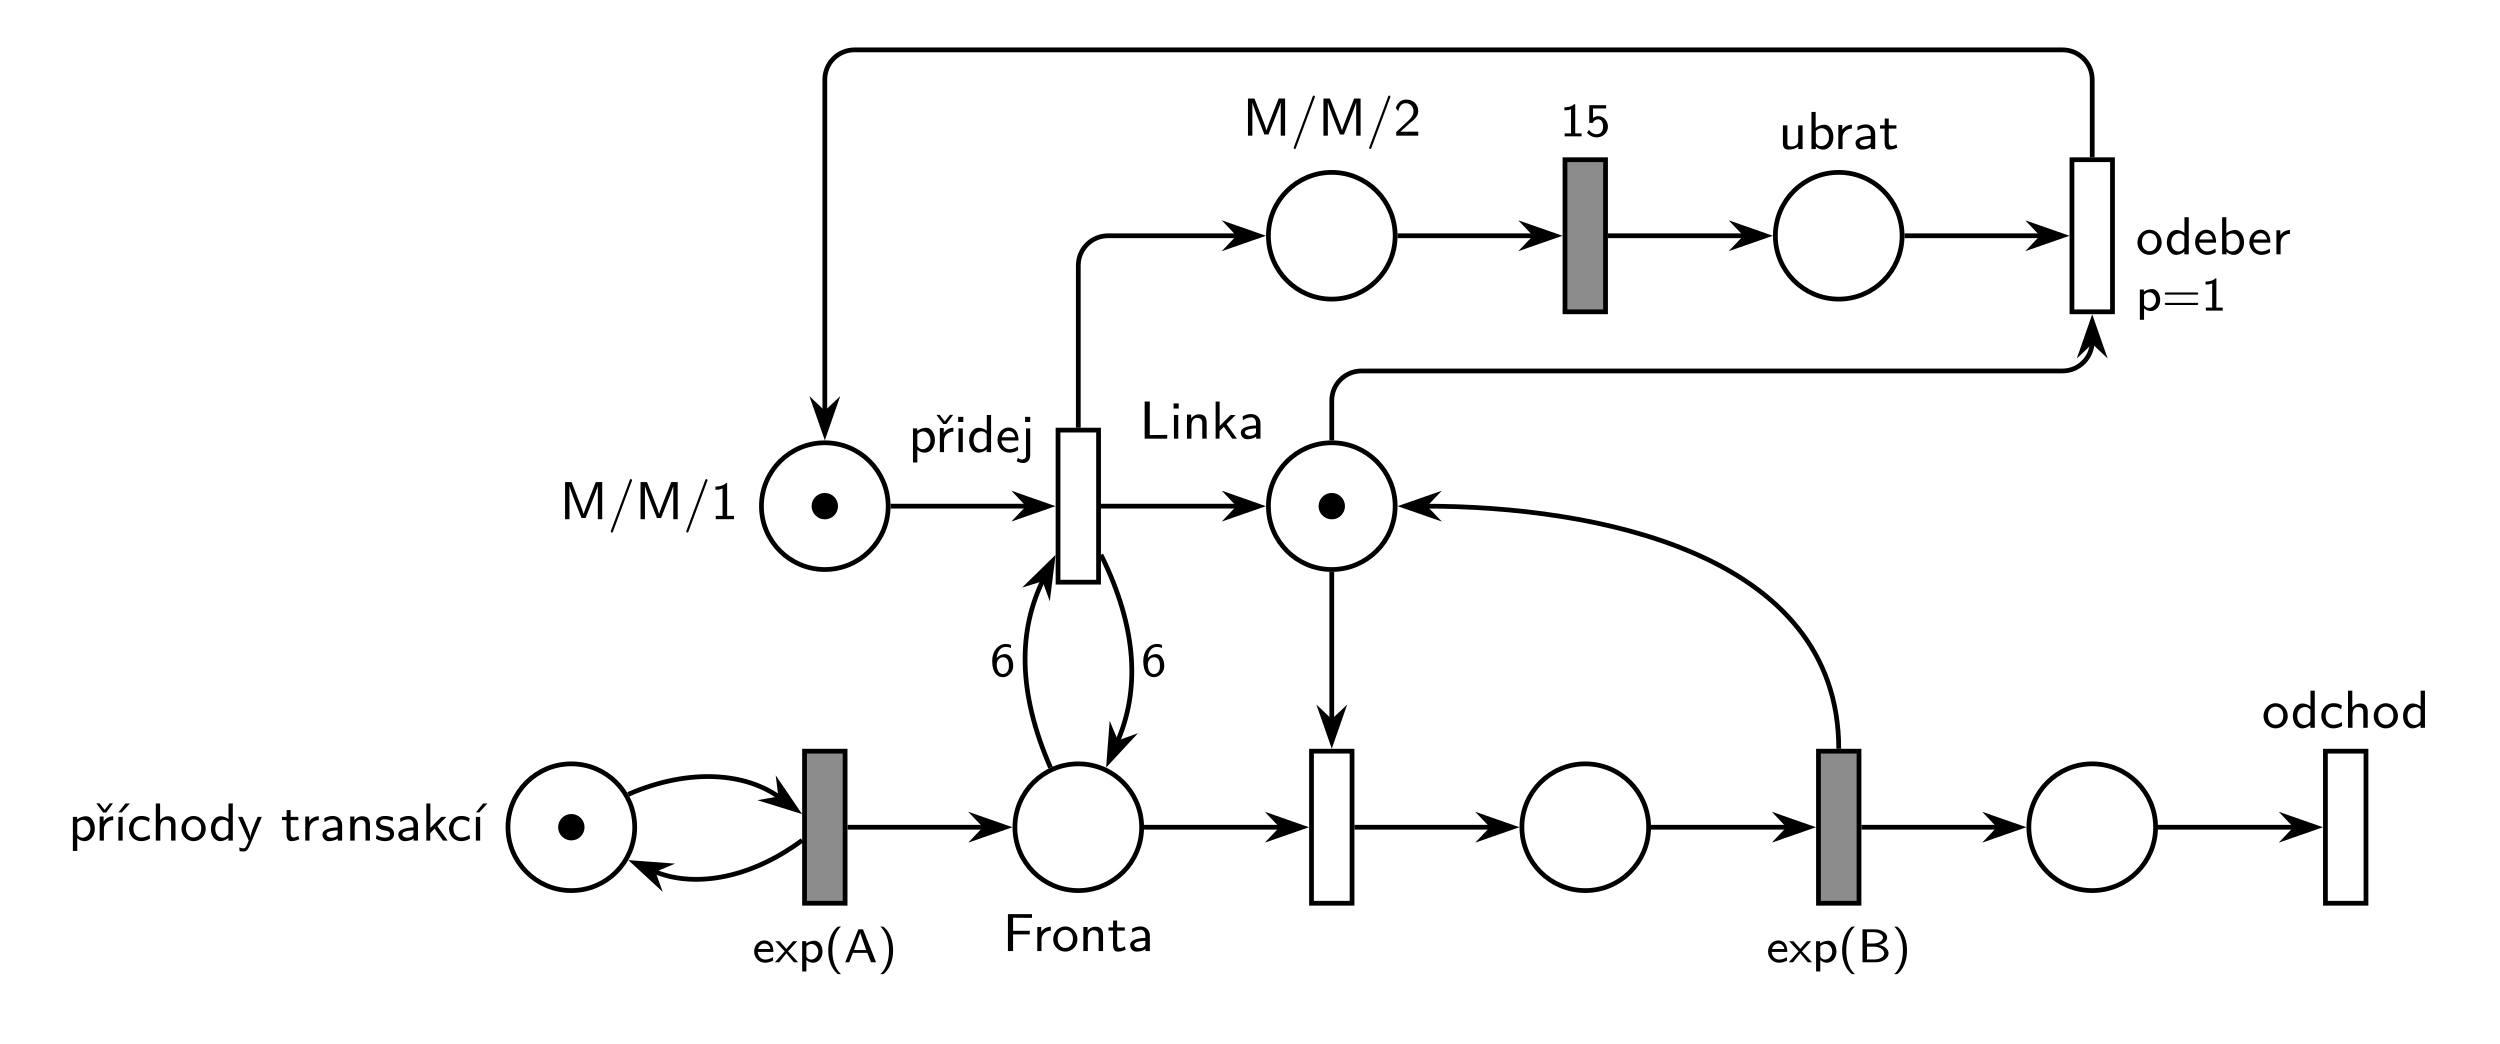
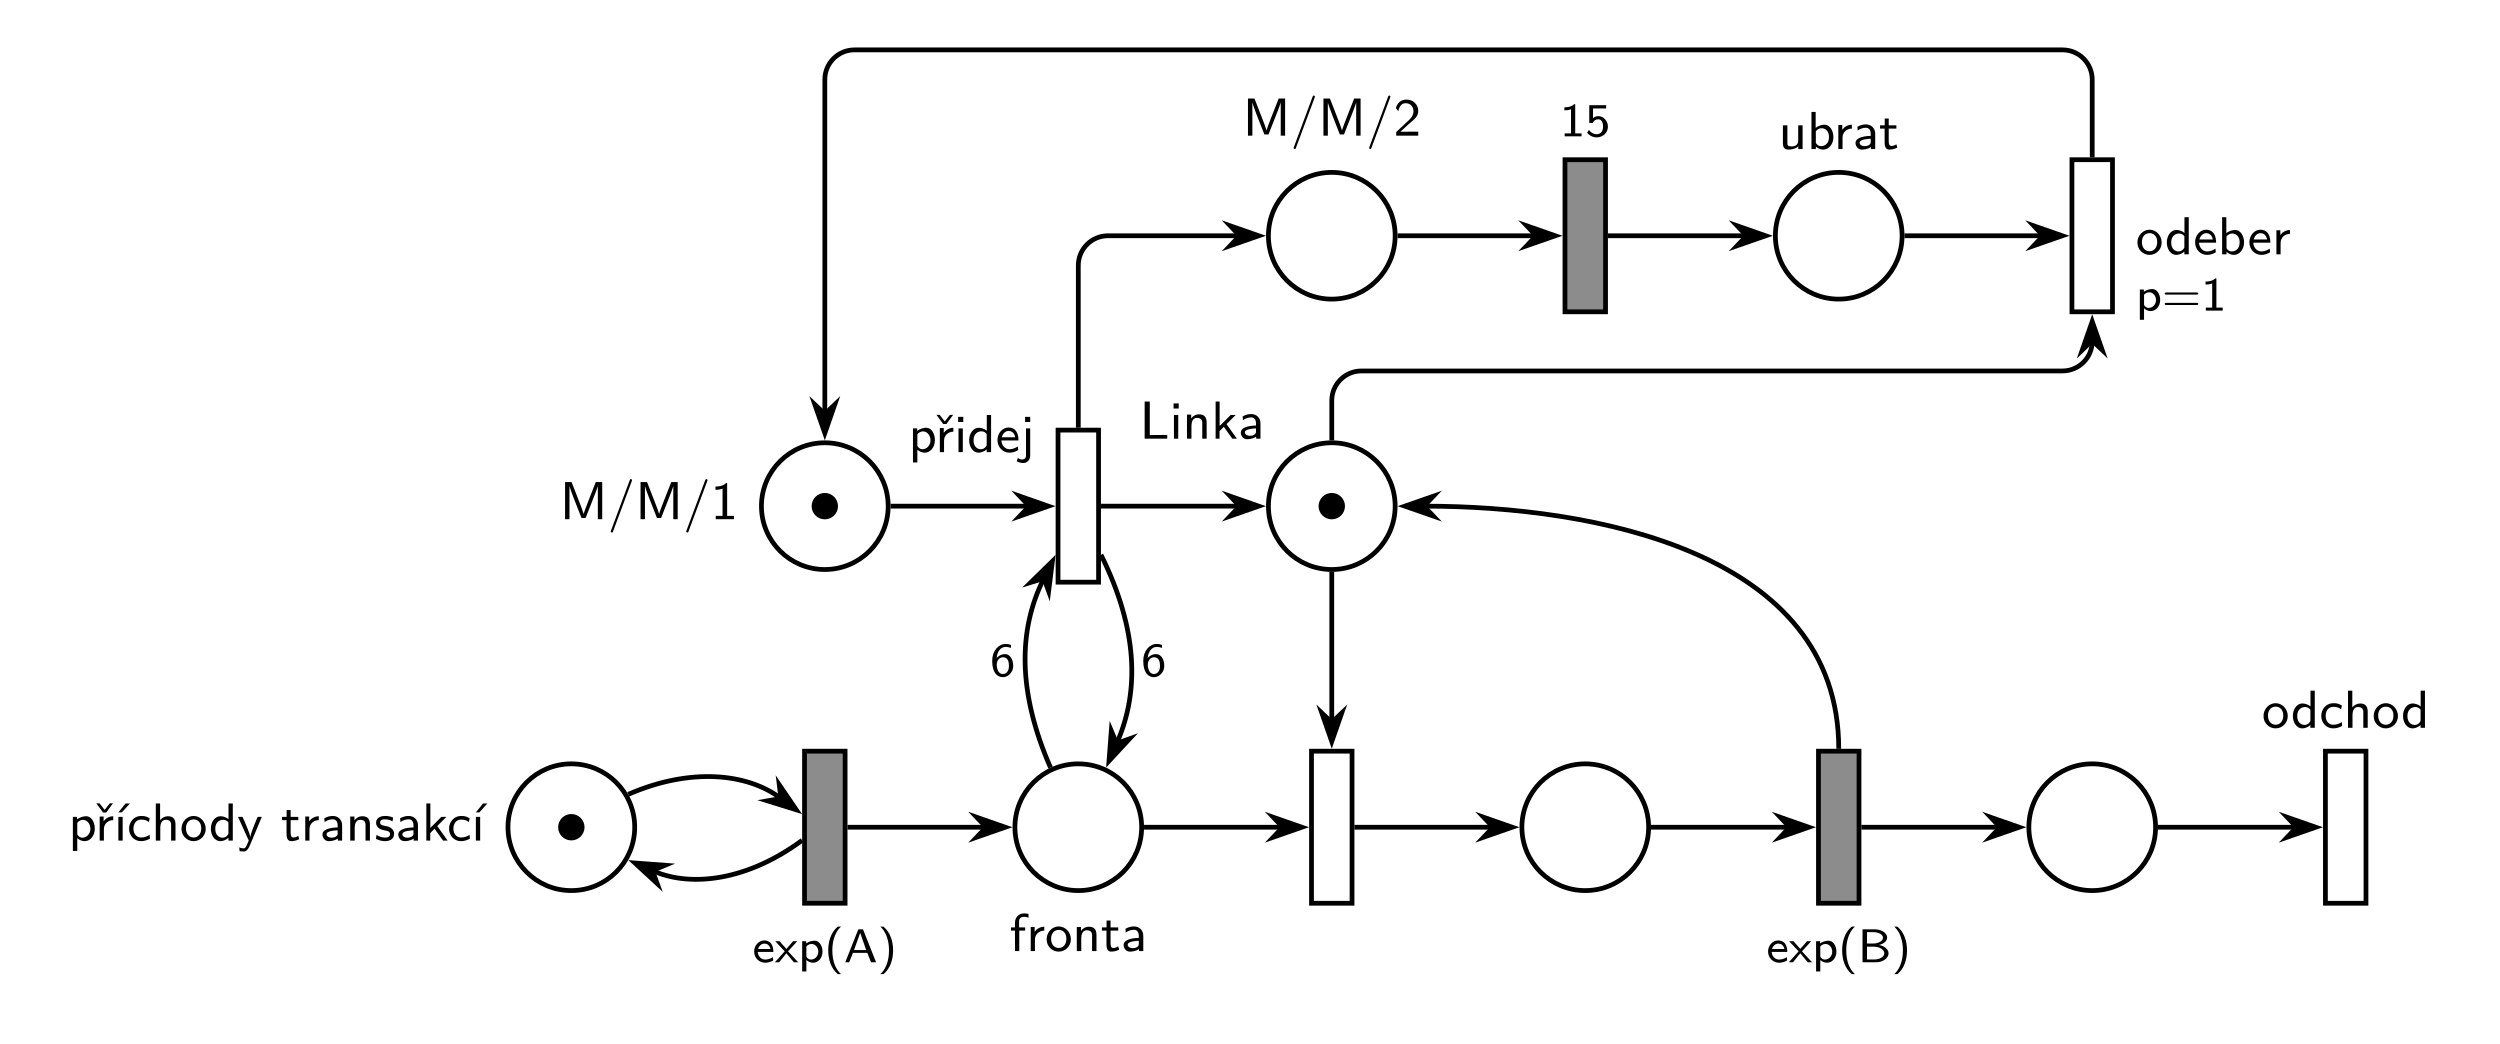
<svg xmlns="http://www.w3.org/2000/svg" xmlns:xlink="http://www.w3.org/1999/xlink" width="418.637pt" height="174.697pt" viewBox="0 0 418.637 174.697">
  <defs>
    <g>
      <g id="glyph-0-0">
        <path d="M 4.422 -2 C 4.422 -3.078 3.859 -4.078 2.984 -4.078 C 2.734 -4.078 2.078 -4.031 1.453 -3.547 L 1.453 -3.969 L 0.75 -3.969 L 0.75 1.734 L 1.484 1.734 L 1.484 -0.406 C 1.812 -0.094 2.266 0.094 2.734 0.094 C 3.641 0.094 4.422 -0.781 4.422 -2 Z M 3.688 -1.984 C 3.688 -1.125 3.047 -0.484 2.359 -0.484 C 2.062 -0.484 1.75 -0.594 1.484 -1.031 L 1.484 -2.969 C 1.609 -3.141 1.938 -3.469 2.438 -3.469 C 3.109 -3.469 3.688 -2.828 3.688 -1.984 Z M 3.688 -1.984 " />
      </g>
      <g id="glyph-0-1">
        <path d="M 3.016 -3.422 L 3.016 -4.078 C 2.359 -4.062 1.766 -3.75 1.406 -3.219 L 1.406 -4.031 L 0.75 -4.031 L 0.75 0 L 1.453 0 L 1.453 -1.906 C 1.453 -2.844 2.188 -3.422 3.016 -3.422 Z M 2.969 -6.234 L 2.438 -6.234 L 1.578 -5.141 L 0.719 -6.234 L 0.188 -6.234 L 1.312 -4.703 L 1.844 -4.703 Z M 2.969 -6.234 " />
      </g>
      <g id="glyph-0-2">
        <path d="M 1.453 0 L 1.453 -3.969 L 0.734 -3.969 L 0.734 0 Z M 2.672 -6.219 L 1.938 -6.219 L 0.734 -4.719 L 1.312 -4.719 Z M 2.672 -6.219 " />
      </g>
      <g id="glyph-0-3">
        <path d="M 3.828 -0.328 L 3.766 -0.969 C 3.344 -0.672 2.859 -0.516 2.328 -0.516 C 1.562 -0.516 1.062 -1.141 1.062 -2 C 1.062 -2.688 1.406 -3.516 2.359 -3.516 C 2.922 -3.516 3.219 -3.406 3.656 -3.109 L 3.781 -3.734 C 3.281 -4.016 3 -4.125 2.359 -4.125 C 1.078 -4.125 0.328 -3.047 0.328 -1.984 C 0.328 -0.875 1.156 0.094 2.312 0.094 C 2.953 0.094 3.422 -0.094 3.828 -0.328 Z M 3.828 -0.328 " />
      </g>
      <g id="glyph-0-4">
        <path d="M 4.016 0 L 4.016 -2.656 C 4.016 -3.328 3.844 -4.078 2.75 -4.078 C 2.25 -4.078 1.766 -3.828 1.438 -3.422 L 1.438 -6.219 L 0.719 -6.219 L 0.719 0 L 1.469 0 L 1.469 -2.188 C 1.469 -2.781 1.703 -3.484 2.375 -3.484 C 3.281 -3.484 3.281 -2.859 3.281 -2.594 L 3.281 0 Z M 4.016 0 " />
      </g>
      <g id="glyph-0-5">
        <path d="M 4.328 -1.969 C 4.328 -3.141 3.422 -4.125 2.297 -4.125 C 1.188 -4.125 0.266 -3.156 0.266 -1.969 C 0.266 -0.781 1.203 0.094 2.297 0.094 C 3.406 0.094 4.328 -0.812 4.328 -1.969 Z M 3.578 -2.062 C 3.578 -1.016 2.953 -0.516 2.297 -0.516 C 1.609 -0.516 1.016 -1.047 1.016 -2.062 C 1.016 -3.109 1.688 -3.547 2.297 -3.547 C 2.938 -3.547 3.578 -3.094 3.578 -2.062 Z M 3.578 -2.062 " />
      </g>
      <g id="glyph-0-6">
        <path d="M 4 0 L 4 -6.219 L 3.281 -6.219 L 3.281 -3.578 C 2.781 -4 2.219 -4.078 1.922 -4.078 C 1.016 -4.078 0.328 -3.141 0.328 -1.984 C 0.328 -0.828 1.016 0.094 1.891 0.094 C 2.156 0.094 2.719 0.031 3.266 -0.469 L 3.266 0 Z M 3.266 -1.266 C 3.266 -1.094 3.266 -1.078 3.156 -0.953 C 2.922 -0.625 2.609 -0.484 2.297 -0.484 C 1.703 -0.484 1.062 -0.906 1.062 -1.984 C 1.062 -3.125 1.828 -3.484 2.391 -3.484 C 2.797 -3.484 3.094 -3.266 3.266 -3.031 Z M 3.266 -1.266 " />
      </g>
      <g id="glyph-0-7">
        <path d="M 4.109 -3.969 L 3.406 -3.969 C 2.719 -2.344 2.234 -1.156 2.188 -0.531 C 2.156 -0.938 1.781 -1.859 1.672 -2.125 C 1.312 -3.031 1.156 -3.344 0.875 -3.969 L 0.125 -3.969 L 1.922 0 L 1.578 0.797 C 1.359 1.297 1.188 1.297 1.062 1.297 C 0.906 1.297 0.594 1.266 0.328 1.141 L 0.391 1.766 C 0.406 1.766 0.75 1.828 1.047 1.828 C 1.297 1.828 1.672 1.828 2.125 0.766 Z M 4.109 -3.969 " />
      </g>
      <g id="glyph-0-8">
        <path d="M 3.062 -0.234 L 2.906 -0.797 C 2.672 -0.625 2.359 -0.516 2.094 -0.516 C 1.734 -0.516 1.625 -0.828 1.625 -1.297 L 1.625 -3.422 L 2.906 -3.422 L 2.906 -3.969 L 1.625 -3.969 L 1.625 -5.109 L 0.953 -5.109 L 0.953 -3.969 L 0.172 -3.969 L 0.172 -3.422 L 0.938 -3.422 L 0.938 -1.125 C 0.938 -0.594 1.047 0.094 1.703 0.094 C 2.094 0.094 2.562 0.016 3.062 -0.234 Z M 3.062 -0.234 " />
      </g>
      <g id="glyph-0-9">
        <path d="M 3.016 -3.422 L 3.016 -4.078 C 2.359 -4.062 1.766 -3.75 1.406 -3.219 L 1.406 -4.031 L 0.75 -4.031 L 0.75 0 L 1.453 0 L 1.453 -1.906 C 1.453 -2.844 2.188 -3.422 3.016 -3.422 Z M 3.016 -3.422 " />
      </g>
      <g id="glyph-0-10">
        <path d="M 3.781 0 L 3.781 -2.594 C 3.781 -3.469 3.125 -4.125 2.234 -4.125 C 1.656 -4.125 1.234 -3.969 0.797 -3.734 L 0.844 -3.094 C 1.297 -3.422 1.734 -3.562 2.234 -3.562 C 2.734 -3.562 3.031 -3.156 3.031 -2.578 L 3.031 -2.203 C 1.5 -2.172 0.484 -1.766 0.484 -1.031 C 0.484 -0.625 0.766 0.094 1.547 0.094 C 1.719 0.094 2.5 0.078 3.062 -0.344 L 3.062 0 Z M 3.031 -1.25 C 3.031 -1.062 3.031 -0.844 2.719 -0.656 C 2.484 -0.516 2.188 -0.484 2.016 -0.484 C 1.562 -0.484 1.172 -0.703 1.172 -1.062 C 1.172 -1.688 2.922 -1.719 3.031 -1.719 Z M 3.031 -1.25 " />
      </g>
      <g id="glyph-0-11">
        <path d="M 4.016 0 L 4.016 -2.656 C 4.016 -3.328 3.844 -4.078 2.75 -4.078 C 2.047 -4.078 1.625 -3.656 1.422 -3.391 L 1.422 -4.031 L 0.719 -4.031 L 0.719 0 L 1.469 0 L 1.469 -2.188 C 1.469 -2.781 1.703 -3.484 2.375 -3.484 C 3.281 -3.484 3.281 -2.859 3.281 -2.594 L 3.281 0 Z M 4.016 0 " />
      </g>
      <g id="glyph-0-12">
        <path d="M 3.312 -1.156 C 3.312 -1.469 3.188 -1.781 2.875 -2.047 C 2.562 -2.312 2.297 -2.359 1.75 -2.469 C 1.422 -2.531 0.969 -2.609 0.969 -3.031 C 0.969 -3.562 1.609 -3.562 1.75 -3.562 C 2.406 -3.562 2.781 -3.359 3.047 -3.219 L 3.156 -3.844 C 2.609 -4.094 2.188 -4.125 1.828 -4.125 C 1.625 -4.125 0.297 -4.125 0.297 -2.953 C 0.297 -2.516 0.562 -2.25 0.656 -2.156 C 1 -1.859 1.234 -1.812 1.844 -1.688 C 2.125 -1.641 2.641 -1.547 2.641 -1.078 C 2.641 -0.5 1.922 -0.5 1.797 -0.5 C 1.266 -0.5 0.766 -0.688 0.375 -0.953 L 0.266 -0.297 C 0.797 -0.016 1.344 0.094 1.797 0.094 C 2.375 0.094 3.312 -0.094 3.312 -1.156 Z M 3.312 -1.156 " />
      </g>
      <g id="glyph-0-13">
        <path d="M 4.328 0 L 2.594 -2.438 L 4.125 -3.969 L 3.281 -3.969 L 1.438 -2.125 L 1.438 -6.219 L 0.766 -6.219 L 0.766 0 L 1.422 0 L 1.422 -1.266 L 2.141 -1.984 L 3.562 0 Z M 4.328 0 " />
      </g>
      <g id="glyph-0-14">
-         <path d="M 4.875 -5.562 L 4.875 -6.188 L 0.844 -6.188 L 0.844 0 L 1.703 0 L 1.703 -2.797 L 4.5 -2.797 L 4.5 -3.391 L 1.703 -3.391 L 1.703 -5.578 L 2.016 -5.578 L 4.141 -5.562 Z M 4.875 -5.562 " />
+         <path d="M 3.188 -5.578 L 3.188 -6.219 C 3.078 -6.234 2.797 -6.312 2.453 -6.312 C 1.578 -6.312 0.922 -5.656 0.922 -4.766 L 0.922 -3.969 L 0.25 -3.969 L 0.25 -3.422 L 0.922 -3.422 L 0.922 0 L 1.641 0 L 1.641 -3.422 L 2.625 -3.422 L 2.625 -3.969 L 1.609 -3.969 L 1.609 -5.016 C 1.609 -5.656 2.188 -5.734 2.438 -5.734 C 2.531 -5.734 2.812 -5.734 3.188 -5.578 Z M 3.188 -5.578 " />
      </g>
      <g id="glyph-0-15">
        <path d="M 4.625 0 L 4.625 -0.625 L 4.219 -0.625 L 2.047 -0.609 L 1.703 -0.609 L 1.703 -6.219 L 0.844 -6.219 L 0.844 0 Z M 4.625 0 " />
      </g>
      <g id="glyph-0-16">
        <path d="M 1.453 0 L 1.453 -3.969 L 0.734 -3.969 L 0.734 0 Z M 1.531 -5.047 L 1.531 -5.906 L 0.672 -5.906 L 0.672 -5.047 Z M 1.531 -5.047 " />
      </g>
      <g id="glyph-0-17">
        <path d="M 7.125 0 L 7.125 -6.219 L 6.047 -6.219 L 4.844 -3.156 C 4.609 -2.547 4.125 -1.312 4.016 -0.875 C 3.922 -1.25 3.516 -2.328 3.344 -2.75 L 2.156 -5.812 L 1.984 -6.219 L 0.906 -6.219 L 0.906 0 L 1.641 0 L 1.641 -5.516 L 1.656 -5.516 C 1.766 -5.062 2.281 -3.719 2.375 -3.469 L 3.359 -0.953 L 3.656 -0.203 L 4.344 -0.203 L 5.578 -3.344 C 5.719 -3.688 6.266 -5.094 6.375 -5.516 L 6.391 -5.516 L 6.391 0 Z M 7.125 0 " />
      </g>
      <g id="glyph-0-18">
        <path d="M 4.078 -6.516 C 4.078 -6.656 3.969 -6.719 3.891 -6.719 C 3.75 -6.719 3.719 -6.609 3.688 -6.516 L 0.562 1.891 C 0.531 1.969 0.516 2 0.516 2.047 C 0.516 2.172 0.625 2.234 0.703 2.234 C 0.844 2.234 0.875 2.141 0.906 2.031 L 4.031 -6.359 C 4.062 -6.453 4.078 -6.484 4.078 -6.516 Z M 4.078 -6.516 " />
      </g>
      <g id="glyph-0-19">
        <path d="M 3.906 0 L 3.906 -0.562 L 2.766 -0.562 L 2.766 -6.047 L 2.578 -6.047 C 1.984 -5.469 1.125 -5.469 0.812 -5.469 L 0.812 -4.922 C 1.062 -4.922 1.516 -4.922 2 -5.125 L 2 -0.562 L 0.859 -0.562 L 0.859 0 Z M 3.906 0 " />
      </g>
      <g id="glyph-0-20">
        <path d="M 4.141 0 L 4.141 -0.672 L 2.453 -0.672 C 2.344 -0.672 2.234 -0.656 2.125 -0.656 L 1.141 -0.656 L 2.609 -2 C 3.547 -2.766 4.141 -3.25 4.141 -4.125 C 4.141 -5.141 3.391 -6.047 2.172 -6.047 C 1.234 -6.047 0.656 -5.5 0.391 -4.625 L 0.797 -4.094 C 1.031 -5.141 1.5 -5.438 2.047 -5.438 C 2.844 -5.438 3.344 -4.828 3.344 -4.094 C 3.344 -3.281 2.781 -2.766 2.109 -2.172 L 0.453 -0.609 L 0.453 0 Z M 4.141 0 " />
      </g>
      <g id="glyph-0-21">
        <path d="M 4.016 0 L 4.016 -3.969 L 3.281 -3.969 L 3.281 -1.391 C 3.281 -0.672 2.719 -0.438 2.172 -0.438 C 1.531 -0.438 1.469 -0.641 1.469 -1.016 L 1.469 -3.969 L 0.719 -3.969 L 0.719 -0.969 C 0.719 -0.219 1.031 0.094 1.672 0.094 C 2.188 0.094 2.891 -0.047 3.297 -0.438 L 3.297 0 Z M 4.016 0 " />
      </g>
      <g id="glyph-0-22">
        <path d="M 4.422 -2 C 4.422 -3.078 3.828 -4.078 2.953 -4.078 C 2.719 -4.078 2.062 -4.031 1.453 -3.547 L 1.453 -6.219 L 0.75 -6.219 L 0.75 0 L 1.484 0 L 1.484 -0.422 C 1.609 -0.297 2.062 0.094 2.719 0.094 C 3.656 0.094 4.422 -0.812 4.422 -2 Z M 3.688 -2 C 3.688 -0.844 2.906 -0.484 2.359 -0.484 C 1.797 -0.484 1.531 -0.953 1.484 -1.031 L 1.484 -2.984 C 1.625 -3.172 1.938 -3.484 2.453 -3.484 C 2.984 -3.484 3.688 -3.109 3.688 -2 Z M 3.688 -2 " />
      </g>
      <g id="glyph-0-23">
        <path d="M 3.828 -1.953 C 3.828 -2.234 3.812 -2.922 3.469 -3.453 C 3.094 -4.016 2.516 -4.125 2.172 -4.125 C 1.141 -4.125 0.312 -3.172 0.312 -2.016 C 0.312 -0.844 1.188 0.094 2.312 0.094 C 2.734 0.094 3.266 -0.016 3.781 -0.344 L 3.719 -0.953 C 3.156 -0.562 2.625 -0.484 2.312 -0.484 C 1.578 -0.484 1 -1.141 0.969 -1.953 Z M 3.281 -2.484 L 1.031 -2.484 C 1.172 -3.062 1.609 -3.547 2.172 -3.547 C 2.5 -3.547 3.109 -3.391 3.281 -2.484 Z M 3.281 -2.484 " />
      </g>
      <g id="glyph-0-24">
        <path d="M 1.703 0.531 L 1.703 -3.969 L 1 -3.969 L 1 0.609 C 1 1.203 0.453 1.234 0.312 1.234 C 0.062 1.234 -0.156 1.125 -0.359 0.953 L -0.562 1.531 C -0.109 1.781 0.312 1.828 0.547 1.828 C 1.156 1.828 1.703 1.359 1.703 0.531 Z M 1.703 -5.047 L 1.703 -5.906 L 0.844 -5.906 L 0.844 -5.047 Z M 1.703 -5.047 " />
      </g>
      <g id="glyph-1-0">
        <path d="M 3.5 -1.734 C 3.5 -2.109 3.453 -2.641 3.156 -3.094 C 2.859 -3.5 2.391 -3.656 2 -3.656 C 1.031 -3.656 0.281 -2.797 0.281 -1.797 C 0.281 -0.766 1.078 0.078 2.125 0.078 C 2.578 0.078 3.062 -0.062 3.469 -0.297 L 3.422 -0.859 C 2.969 -0.547 2.469 -0.453 2.125 -0.453 C 1.438 -0.453 0.922 -1.016 0.891 -1.734 Z M 3.016 -2.219 L 0.953 -2.219 C 1.125 -2.859 1.594 -3.125 2 -3.125 C 2.344 -3.125 2.859 -2.953 3.016 -2.219 Z M 3.016 -2.219 " />
      </g>
      <g id="glyph-1-1">
        <path d="M 3.891 0 L 2.203 -1.828 L 3.75 -3.531 L 3.047 -3.531 L 1.922 -2.234 L 0.766 -3.531 L 0.047 -3.531 L 1.641 -1.828 L 0 0 L 0.703 0 L 1.922 -1.5 L 3.172 0 Z M 3.891 0 " />
      </g>
      <g id="glyph-1-2">
        <path d="M 4.078 -1.781 C 4.078 -2.734 3.547 -3.609 2.766 -3.609 C 2.406 -3.609 1.812 -3.5 1.344 -3.156 L 1.344 -3.531 L 0.672 -3.531 L 0.672 1.547 L 1.375 1.547 L 1.375 -0.375 C 1.797 0.016 2.25 0.078 2.516 0.078 C 3.359 0.078 4.078 -0.719 4.078 -1.781 Z M 3.375 -1.781 C 3.375 -0.984 2.781 -0.453 2.156 -0.453 C 2.047 -0.453 1.844 -0.469 1.641 -0.625 C 1.406 -0.812 1.375 -0.938 1.375 -1.078 L 1.375 -2.641 C 1.547 -2.859 1.859 -3.062 2.25 -3.062 C 2.875 -3.062 3.375 -2.469 3.375 -1.781 Z M 3.375 -1.781 " />
      </g>
      <g id="glyph-1-3">
        <path d="M 2.812 1.984 C 2.781 1.969 2.016 1.312 1.641 0.078 C 1.453 -0.547 1.359 -1.203 1.359 -1.984 C 1.359 -4.734 2.641 -5.828 2.812 -5.969 L 2.422 -5.969 C 2.297 -5.969 2.281 -5.969 2.172 -5.875 C 1.172 -5 0.672 -3.594 0.672 -1.984 C 0.672 -0.484 1.125 0.969 2.172 1.891 C 2.281 1.984 2.297 1.984 2.422 1.984 Z M 2.812 1.984 " />
      </g>
      <g id="glyph-1-4">
        <path d="M 5.391 0 L 3.203 -5.516 L 2.422 -5.516 L 0.234 0 L 0.891 0 L 1.516 -1.578 L 3.922 -1.578 L 4.547 0 Z M 3.734 -2.047 L 1.703 -2.047 L 2.734 -4.922 Z M 3.734 -2.047 " />
      </g>
      <g id="glyph-1-5">
        <path d="M 2.609 -1.984 C 2.609 -3.484 2.156 -4.938 1.109 -5.859 C 1 -5.969 0.984 -5.969 0.844 -5.969 L 0.469 -5.969 C 0.5 -5.953 1.266 -5.281 1.625 -4.047 C 1.828 -3.422 1.922 -2.781 1.922 -1.984 C 1.922 0.766 0.625 1.859 0.469 1.984 L 0.844 1.984 C 0.984 1.984 1 1.984 1.094 1.906 C 2.094 1.031 2.609 -0.391 2.609 -1.984 Z M 2.609 -1.984 " />
      </g>
      <g id="glyph-1-6">
        <path d="M 5.156 -1.5 C 5.156 -2.188 4.406 -2.766 3.531 -2.891 C 4.359 -3.078 4.922 -3.562 4.922 -4.141 C 4.922 -4.875 4 -5.516 2.828 -5.516 L 0.797 -5.516 L 0.797 0 L 3.062 0 C 4.234 0 5.156 -0.703 5.156 -1.5 Z M 4.219 -4.125 C 4.219 -3.594 3.5 -3.141 2.594 -3.141 L 1.547 -3.141 L 1.547 -5.047 L 2.594 -5.047 C 3.484 -5.047 4.219 -4.641 4.219 -4.125 Z M 4.438 -1.5 C 4.438 -0.922 3.688 -0.469 2.812 -0.469 L 1.547 -0.469 L 1.547 -2.609 L 2.688 -2.609 C 3.688 -2.609 4.438 -2.094 4.438 -1.5 Z M 4.438 -1.5 " />
      </g>
      <g id="glyph-1-7">
        <path d="M 3.609 0 L 3.609 -0.5 L 2.547 -0.5 L 2.547 -5.391 L 2.375 -5.391 C 1.859 -4.906 1.203 -4.875 0.734 -4.859 L 0.734 -4.359 C 1.047 -4.359 1.438 -4.375 1.844 -4.547 L 1.844 -0.5 L 0.781 -0.5 L 0.781 0 Z M 3.609 0 " />
      </g>
      <g id="glyph-1-8">
        <path d="M 3.797 -1.609 C 3.797 -2.594 3.062 -3.391 2.188 -3.391 C 1.844 -3.391 1.547 -3.266 1.297 -3.062 L 1.297 -4.672 L 3.5 -4.672 L 3.5 -5.219 L 0.672 -5.219 L 0.672 -2.25 L 1.25 -2.25 C 1.438 -2.672 1.812 -2.859 2.172 -2.859 C 2.5 -2.859 2.984 -2.641 2.984 -1.625 C 2.984 -0.594 2.328 -0.359 1.922 -0.359 C 1.406 -0.359 0.891 -0.641 0.625 -1.094 L 0.312 -0.609 C 0.703 -0.125 1.297 0.172 1.922 0.172 C 2.969 0.172 3.797 -0.641 3.797 -1.609 Z M 3.797 -1.609 " />
      </g>
      <g id="glyph-1-9">
        <path d="M 6.094 -2.859 C 6.094 -3.031 5.922 -3.031 5.812 -3.031 L 0.75 -3.031 C 0.641 -3.031 0.469 -3.031 0.469 -2.859 C 0.469 -2.672 0.641 -2.672 0.75 -2.672 L 5.812 -2.672 C 5.922 -2.672 6.094 -2.672 6.094 -2.859 Z M 6.094 -1.125 C 6.094 -1.297 5.922 -1.297 5.812 -1.297 L 0.75 -1.297 C 0.641 -1.297 0.469 -1.297 0.469 -1.125 C 0.469 -0.938 0.641 -0.938 0.75 -0.938 L 5.812 -0.938 C 5.922 -0.938 6.094 -0.938 6.094 -1.125 Z M 6.094 -1.125 " />
      </g>
      <g id="glyph-1-10">
        <path d="M 3.859 -1.781 C 3.859 -2.812 3.297 -3.688 2.531 -3.688 C 1.75 -3.688 1.328 -3.281 1.094 -3.047 C 1.203 -4.141 1.75 -4.891 2.609 -4.891 C 2.781 -4.891 3.094 -4.875 3.484 -4.719 L 3.484 -5.219 C 3.062 -5.391 2.766 -5.391 2.609 -5.391 C 1.406 -5.391 0.344 -4.25 0.344 -2.562 C 0.344 -0.406 1.312 0.172 2.125 0.172 C 2.766 0.172 3.109 -0.141 3.344 -0.391 C 3.859 -0.938 3.859 -1.5 3.859 -1.781 Z M 3.141 -1.781 C 3.141 -1.469 3.141 -1.141 2.922 -0.797 C 2.734 -0.516 2.484 -0.359 2.125 -0.359 C 1.281 -0.359 1.141 -1.406 1.109 -1.75 C 1.109 -1.797 1.109 -1.922 1.109 -1.953 C 1.109 -2.5 1.453 -3.156 2.156 -3.156 C 3.141 -3.156 3.141 -2.047 3.141 -1.781 Z M 3.141 -1.781 " />
      </g>
    </g>
    <clipPath id="clip-0">
      <path clip-rule="nonzero" d="M 0.18 0 L 418.094 0 L 418.094 174.395 L 0.18 174.395 Z M 0.18 0 " />
    </clipPath>
  </defs>
  <g clip-path="url(#clip-0)">
    <path fill-rule="nonzero" fill="rgb(100%, 100%, 100%)" fill-opacity="1" d="M 0.18 174.395 L 0.18 -0.004 L 418.098 -0.004 L 418.098 174.395 Z M 0.18 174.395 " />
  </g>
  <path fill="none" stroke-width="0.797" stroke-linecap="butt" stroke-linejoin="miter" stroke="rgb(0%, 0%, 0%)" stroke-opacity="1" stroke-miterlimit="10" d="M 10.631 -0.002 C 10.631 5.872 5.873 10.63 -0.001 10.63 C -5.87 10.63 -10.629 5.872 -10.629 -0.002 C -10.629 -5.871 -5.87 -10.629 -0.001 -10.629 C 5.873 -10.629 10.631 -5.871 10.631 -0.002 Z M 10.631 -0.002 " transform="matrix(0.998269, 0, 0, -0.998269, 95.67261, 138.5217)" />
  <path fill-rule="nonzero" fill="rgb(0%, 0%, 0%)" fill-opacity="1" d="M 97.883 138.523 C 97.883 137.301 96.895 136.312 95.672 136.312 C 94.453 136.312 93.461 137.301 93.461 138.523 C 93.461 139.742 94.453 140.73 95.672 140.73 C 96.895 140.73 97.883 139.742 97.883 138.523 Z M 97.883 138.523 " />
  <g fill="rgb(0%, 0%, 0%)" fill-opacity="1">
    <use xlink:href="#glyph-0-0" x="11.453" y="140.76" />
  </g>
  <g fill="rgb(0%, 0%, 0%)" fill-opacity="1">
    <use xlink:href="#glyph-0-1" x="15.944" y="140.76" />
    <use xlink:href="#glyph-0-2" x="19.087" y="140.76" />
    <use xlink:href="#glyph-0-3" x="21.283" y="140.76" />
    <use xlink:href="#glyph-0-4" x="25.372" y="140.76" />
    <use xlink:href="#glyph-0-5" x="30.123" y="140.76" />
  </g>
  <g fill="rgb(0%, 0%, 0%)" fill-opacity="1">
    <use xlink:href="#glyph-0-6" x="34.983" y="140.76" />
    <use xlink:href="#glyph-0-7" x="39.734" y="140.76" />
  </g>
  <g fill="rgb(0%, 0%, 0%)" fill-opacity="1">
    <use xlink:href="#glyph-0-8" x="47.045" y="140.76" />
    <use xlink:href="#glyph-0-9" x="50.367" y="140.76" />
    <use xlink:href="#glyph-0-10" x="53.509" y="140.76" />
    <use xlink:href="#glyph-0-11" x="57.929" y="140.76" />
    <use xlink:href="#glyph-0-12" x="62.68" y="140.76" />
    <use xlink:href="#glyph-0-10" x="66.207" y="140.76" />
    <use xlink:href="#glyph-0-13" x="70.627" y="140.76" />
  </g>
  <g fill="rgb(0%, 0%, 0%)" fill-opacity="1">
    <use xlink:href="#glyph-0-3" x="74.863" y="140.76" />
    <use xlink:href="#glyph-0-2" x="78.952" y="140.76" />
  </g>
  <path fill="none" stroke-width="0.797" stroke-linecap="butt" stroke-linejoin="miter" stroke="rgb(0%, 0%, 0%)" stroke-opacity="1" stroke-miterlimit="10" d="M 95.669 -0.002 C 95.669 5.872 90.911 10.63 85.041 10.63 C 79.168 10.63 74.409 5.872 74.409 -0.002 C 74.409 -5.871 79.168 -10.629 85.041 -10.629 C 90.911 -10.629 95.669 -5.871 95.669 -0.002 Z M 95.669 -0.002 " transform="matrix(0.998269, 0, 0, -0.998269, 95.67261, 138.5217)" />
  <g fill="rgb(0%, 0%, 0%)" fill-opacity="1">
-     <use xlink:href="#glyph-0-14" x="167.94" y="159.261" />
-   </g>
-   <g fill="rgb(0%, 0%, 0%)" fill-opacity="1">
-     <use xlink:href="#glyph-0-9" x="172.95" y="159.261" />
-     <use xlink:href="#glyph-0-5" x="176.093" y="159.261" />
-     <use xlink:href="#glyph-0-11" x="180.693" y="159.261" />
-     <use xlink:href="#glyph-0-8" x="185.444" y="159.261" />
-     <use xlink:href="#glyph-0-10" x="188.765" y="159.261" />
+     <use xlink:href="#glyph-0-14" x="169.041" y="159.261" />
+     <use xlink:href="#glyph-0-9" x="171.852" y="159.261" />
+     <use xlink:href="#glyph-0-5" x="174.995" y="159.261" />
+     <use xlink:href="#glyph-0-11" x="179.594" y="159.261" />
+     <use xlink:href="#glyph-0-8" x="184.346" y="159.261" />
+     <use xlink:href="#glyph-0-10" x="187.667" y="159.261" />
  </g>
  <path fill="none" stroke-width="0.797" stroke-linecap="butt" stroke-linejoin="miter" stroke="rgb(0%, 0%, 0%)" stroke-opacity="1" stroke-miterlimit="10" d="M 138.192 53.857 C 138.192 59.731 133.433 64.489 127.56 64.489 C 121.69 64.489 116.932 59.731 116.932 53.857 C 116.932 47.988 121.69 43.229 127.56 43.229 C 133.433 43.229 138.192 47.988 138.192 53.857 Z M 138.192 53.857 " transform="matrix(0.998269, 0, 0, -0.998269, 95.67261, 138.5217)" />
  <path fill-rule="nonzero" fill="rgb(0%, 0%, 0%)" fill-opacity="1" d="M 225.223 84.758 C 225.223 83.535 224.234 82.547 223.012 82.547 C 221.793 82.547 220.801 83.535 220.801 84.758 C 220.801 85.977 221.793 86.965 223.012 86.965 C 224.234 86.965 225.223 85.977 225.223 84.758 Z M 225.223 84.758 " />
  <g fill="rgb(0%, 0%, 0%)" fill-opacity="1">
    <use xlink:href="#glyph-0-15" x="190.834" y="73.459" />
    <use xlink:href="#glyph-0-16" x="195.848" y="73.459" />
    <use xlink:href="#glyph-0-11" x="198.044" y="73.459" />
    <use xlink:href="#glyph-0-13" x="202.796" y="73.459" />
    <use xlink:href="#glyph-0-10" x="207.292" y="73.459" />
  </g>
  <path fill="none" stroke-width="0.797" stroke-linecap="butt" stroke-linejoin="miter" stroke="rgb(0%, 0%, 0%)" stroke-opacity="1" stroke-miterlimit="10" d="M 180.711 -0.002 C 180.711 5.872 175.952 10.63 170.083 10.63 C 164.209 10.63 159.451 5.872 159.451 -0.002 C 159.451 -5.871 164.209 -10.629 170.083 -10.629 C 175.952 -10.629 180.711 -5.871 180.711 -0.002 Z M 180.711 -0.002 " transform="matrix(0.998269, 0, 0, -0.998269, 95.67261, 138.5217)" />
  <path fill="none" stroke-width="0.797" stroke-linecap="butt" stroke-linejoin="miter" stroke="rgb(0%, 0%, 0%)" stroke-opacity="1" stroke-miterlimit="10" d="M 265.752 -0.002 C 265.752 5.872 260.99 10.63 255.121 10.63 C 249.251 10.63 244.493 5.872 244.493 -0.002 C 244.493 -5.871 249.251 -10.629 255.121 -10.629 C 260.99 -10.629 265.752 -5.871 265.752 -0.002 Z M 265.752 -0.002 " transform="matrix(0.998269, 0, 0, -0.998269, 95.67261, 138.5217)" />
  <path fill="none" stroke-width="0.797" stroke-linecap="butt" stroke-linejoin="miter" stroke="rgb(0%, 0%, 0%)" stroke-opacity="1" stroke-miterlimit="10" d="M 53.15 53.857 C 53.15 59.731 48.392 64.489 42.522 64.489 C 36.649 64.489 31.89 59.731 31.89 53.857 C 31.89 47.988 36.649 43.229 42.522 43.229 C 48.392 43.229 53.15 47.988 53.15 53.857 Z M 53.15 53.857 " transform="matrix(0.998269, 0, 0, -0.998269, 95.67261, 138.5217)" />
  <path fill-rule="nonzero" fill="rgb(0%, 0%, 0%)" fill-opacity="1" d="M 140.328 84.758 C 140.328 83.535 139.34 82.547 138.121 82.547 C 136.898 82.547 135.91 83.535 135.91 84.758 C 135.91 85.977 136.898 86.965 138.121 86.965 C 139.34 86.965 140.328 85.977 140.328 84.758 Z M 140.328 84.758 " />
  <g fill="rgb(0%, 0%, 0%)" fill-opacity="1">
    <use xlink:href="#glyph-0-17" x="93.719" y="86.943" />
    <use xlink:href="#glyph-0-18" x="101.758" y="86.943" />
    <use xlink:href="#glyph-0-17" x="106.358" y="86.943" />
    <use xlink:href="#glyph-0-18" x="114.396" y="86.943" />
    <use xlink:href="#glyph-0-19" x="118.996" y="86.943" />
  </g>
  <path fill="none" stroke-width="0.797" stroke-linecap="butt" stroke-linejoin="miter" stroke="rgb(0%, 0%, 0%)" stroke-opacity="1" stroke-miterlimit="10" d="M 138.192 99.213 C 138.192 105.087 133.433 109.845 127.56 109.845 C 121.69 109.845 116.932 105.087 116.932 99.213 C 116.932 93.344 121.69 88.585 127.56 88.585 C 133.433 88.585 138.192 93.344 138.192 99.213 Z M 138.192 99.213 " transform="matrix(0.998269, 0, 0, -0.998269, 95.67261, 138.5217)" />
  <g fill="rgb(0%, 0%, 0%)" fill-opacity="1">
    <use xlink:href="#glyph-0-17" x="208.073" y="22.721" />
    <use xlink:href="#glyph-0-18" x="216.111" y="22.721" />
    <use xlink:href="#glyph-0-17" x="220.711" y="22.721" />
    <use xlink:href="#glyph-0-18" x="228.75" y="22.721" />
    <use xlink:href="#glyph-0-20" x="233.35" y="22.721" />
  </g>
  <path fill="none" stroke-width="0.797" stroke-linecap="butt" stroke-linejoin="miter" stroke="rgb(0%, 0%, 0%)" stroke-opacity="1" stroke-miterlimit="10" d="M 223.23 99.213 C 223.23 105.087 218.471 109.845 212.602 109.845 C 206.728 109.845 201.97 105.087 201.97 99.213 C 201.97 93.344 206.728 88.585 212.602 88.585 C 218.471 88.585 223.23 93.344 223.23 99.213 Z M 223.23 99.213 " transform="matrix(0.998269, 0, 0, -0.998269, 95.67261, 138.5217)" />
  <g fill="rgb(0%, 0%, 0%)" fill-opacity="1">
    <use xlink:href="#glyph-0-21" x="297.837" y="24.958" />
    <use xlink:href="#glyph-0-22" x="302.588" y="24.958" />
  </g>
  <g fill="rgb(0%, 0%, 0%)" fill-opacity="1">
    <use xlink:href="#glyph-0-9" x="307.089" y="24.958" />
    <use xlink:href="#glyph-0-10" x="310.231" y="24.958" />
    <use xlink:href="#glyph-0-8" x="314.651" y="24.958" />
  </g>
  <path fill-rule="nonzero" fill="rgb(54.999%, 54.999%, 54.999%)" fill-opacity="1" stroke-width="0.797" stroke-linecap="butt" stroke-linejoin="miter" stroke="rgb(0%, 0%, 0%)" stroke-opacity="1" stroke-miterlimit="10" d="M 39.118 -12.754 L 45.923 -12.754 L 45.923 12.755 L 39.118 12.755 Z M 39.118 -12.754 " transform="matrix(0.998269, 0, 0, -0.998269, 95.67261, 138.5217)" />
  <g fill="rgb(0%, 0%, 0%)" fill-opacity="1">
    <use xlink:href="#glyph-1-0" x="126.004" y="161.135" />
    <use xlink:href="#glyph-1-1" x="129.761" y="161.135" />
    <use xlink:href="#glyph-1-2" x="133.656" y="161.135" />
    <use xlink:href="#glyph-1-3" x="138.021" y="161.135" />
    <use xlink:href="#glyph-1-4" x="141.309" y="161.135" />
    <use xlink:href="#glyph-1-5" x="146.945" y="161.135" />
  </g>
  <path fill-rule="nonzero" fill="rgb(100%, 100%, 100%)" fill-opacity="1" stroke-width="0.797" stroke-linecap="butt" stroke-linejoin="miter" stroke="rgb(0%, 0%, 0%)" stroke-opacity="1" stroke-miterlimit="10" d="M 124.16 -12.754 L 130.96 -12.754 L 130.96 12.755 L 124.16 12.755 Z M 124.16 -12.754 " transform="matrix(0.998269, 0, 0, -0.998269, 95.67261, 138.5217)" />
  <path fill-rule="nonzero" fill="rgb(54.999%, 54.999%, 54.999%)" fill-opacity="1" stroke-width="0.797" stroke-linecap="butt" stroke-linejoin="miter" stroke="rgb(0%, 0%, 0%)" stroke-opacity="1" stroke-miterlimit="10" d="M 209.201 -12.754 L 216.002 -12.754 L 216.002 12.755 L 209.201 12.755 Z M 209.201 -12.754 " transform="matrix(0.998269, 0, 0, -0.998269, 95.67261, 138.5217)" />
  <g fill="rgb(0%, 0%, 0%)" fill-opacity="1">
    <use xlink:href="#glyph-1-0" x="295.789" y="161.135" />
    <use xlink:href="#glyph-1-1" x="299.545" y="161.135" />
    <use xlink:href="#glyph-1-2" x="303.441" y="161.135" />
    <use xlink:href="#glyph-1-3" x="307.806" y="161.135" />
    <use xlink:href="#glyph-1-6" x="311.093" y="161.135" />
    <use xlink:href="#glyph-1-5" x="316.73" y="161.135" />
  </g>
  <path fill-rule="nonzero" fill="rgb(100%, 100%, 100%)" fill-opacity="1" stroke-width="0.797" stroke-linecap="butt" stroke-linejoin="miter" stroke="rgb(0%, 0%, 0%)" stroke-opacity="1" stroke-miterlimit="10" d="M 294.239 -12.754 L 301.044 -12.754 L 301.044 12.755 L 294.239 12.755 Z M 294.239 -12.754 " transform="matrix(0.998269, 0, 0, -0.998269, 95.67261, 138.5217)" />
  <g fill="rgb(0%, 0%, 0%)" fill-opacity="1">
    <use xlink:href="#glyph-0-5" x="378.769" y="121.877" />
  </g>
  <g fill="rgb(0%, 0%, 0%)" fill-opacity="1">
    <use xlink:href="#glyph-0-6" x="383.619" y="121.877" />
  </g>
  <g fill="rgb(0%, 0%, 0%)" fill-opacity="1">
    <use xlink:href="#glyph-0-3" x="388.379" y="121.877" />
    <use xlink:href="#glyph-0-4" x="392.468" y="121.877" />
    <use xlink:href="#glyph-0-5" x="397.219" y="121.877" />
  </g>
  <g fill="rgb(0%, 0%, 0%)" fill-opacity="1">
    <use xlink:href="#glyph-0-6" x="402.07" y="121.877" />
  </g>
  <path fill-rule="nonzero" fill="rgb(100%, 100%, 100%)" fill-opacity="1" stroke-width="0.797" stroke-linecap="butt" stroke-linejoin="miter" stroke="rgb(0%, 0%, 0%)" stroke-opacity="1" stroke-miterlimit="10" d="M 81.641 41.105 L 88.441 41.105 L 88.441 66.614 L 81.641 66.614 Z M 81.641 41.105 " transform="matrix(0.998269, 0, 0, -0.998269, 95.67261, 138.5217)" />
  <g fill="rgb(0%, 0%, 0%)" fill-opacity="1">
    <use xlink:href="#glyph-0-0" x="152.131" y="75.709" />
  </g>
  <g fill="rgb(0%, 0%, 0%)" fill-opacity="1">
    <use xlink:href="#glyph-0-1" x="156.631" y="75.709" />
    <use xlink:href="#glyph-0-16" x="159.774" y="75.709" />
  </g>
  <g fill="rgb(0%, 0%, 0%)" fill-opacity="1">
    <use xlink:href="#glyph-0-6" x="161.961" y="75.709" />
  </g>
  <g fill="rgb(0%, 0%, 0%)" fill-opacity="1">
    <use xlink:href="#glyph-0-23" x="166.722" y="75.709" />
    <use xlink:href="#glyph-0-24" x="170.81" y="75.709" />
  </g>
  <path fill-rule="nonzero" fill="rgb(54.999%, 54.999%, 54.999%)" fill-opacity="1" stroke-width="0.797" stroke-linecap="butt" stroke-linejoin="miter" stroke="rgb(0%, 0%, 0%)" stroke-opacity="1" stroke-miterlimit="10" d="M 166.678 86.457 L 173.483 86.457 L 173.483 111.97 L 166.678 111.97 Z M 166.678 86.457 " transform="matrix(0.998269, 0, 0, -0.998269, 95.67261, 138.5217)" />
  <g fill="rgb(0%, 0%, 0%)" fill-opacity="1">
    <use xlink:href="#glyph-1-7" x="261.23" y="22.835" />
    <use xlink:href="#glyph-1-8" x="265.458" y="22.835" />
  </g>
  <path fill-rule="nonzero" fill="rgb(100%, 100%, 100%)" fill-opacity="1" stroke-width="0.797" stroke-linecap="butt" stroke-linejoin="miter" stroke="rgb(0%, 0%, 0%)" stroke-opacity="1" stroke-miterlimit="10" d="M 251.72 86.457 L 258.521 86.457 L 258.521 111.97 L 251.72 111.97 Z M 251.72 86.457 " transform="matrix(0.998269, 0, 0, -0.998269, 95.67261, 138.5217)" />
  <g fill="rgb(0%, 0%, 0%)" fill-opacity="1">
    <use xlink:href="#glyph-0-5" x="357.656" y="42.589" />
  </g>
  <g fill="rgb(0%, 0%, 0%)" fill-opacity="1">
    <use xlink:href="#glyph-0-6" x="362.516" y="42.589" />
    <use xlink:href="#glyph-0-23" x="367.267" y="42.589" />
    <use xlink:href="#glyph-0-22" x="371.356" y="42.589" />
  </g>
  <g fill="rgb(0%, 0%, 0%)" fill-opacity="1">
    <use xlink:href="#glyph-0-23" x="376.357" y="42.589" />
    <use xlink:href="#glyph-0-9" x="380.446" y="42.589" />
  </g>
  <g fill="rgb(0%, 0%, 0%)" fill-opacity="1">
    <use xlink:href="#glyph-1-2" x="357.656" y="52.01" />
    <use xlink:href="#glyph-1-9" x="362.021" y="52.01" />
    <use xlink:href="#glyph-1-7" x="368.596" y="52.01" />
  </g>
  <path fill="none" stroke-width="0.797" stroke-linecap="butt" stroke-linejoin="miter" stroke="rgb(0%, 0%, 0%)" stroke-opacity="1" stroke-miterlimit="10" d="M 9.551 5.516 C 20.061 10.086 29.503 9.01 35.001 4.944 " transform="matrix(0.998269, 0, 0, -0.998269, 95.67261, 138.5217)" />
  <path fill-rule="nonzero" fill="rgb(0%, 0%, 0%)" fill-opacity="1" stroke-width="0.797" stroke-linecap="butt" stroke-linejoin="miter" stroke="rgb(0%, 0%, 0%)" stroke-opacity="1" stroke-miterlimit="10" d="M 6.152 -0.001 L 1.355 1.674 L 2.943 0.001 L 1.356 -1.67 Z M 6.152 -0.001 " transform="matrix(0.802518, 0.59365, 0.59365, -0.802518, 128.411, 131.9564)" />
  <path fill="none" stroke-width="0.797" stroke-linecap="butt" stroke-linejoin="miter" stroke="rgb(0%, 0%, 0%)" stroke-opacity="1" stroke-miterlimit="10" d="M 38.719 -2.193 C 29.503 -9.013 20.061 -10.086 13.793 -7.358 " transform="matrix(0.998269, 0, 0, -0.998269, 95.67261, 138.5217)" />
  <path fill-rule="nonzero" fill="rgb(0%, 0%, 0%)" fill-opacity="1" stroke-width="0.797" stroke-linecap="butt" stroke-linejoin="miter" stroke="rgb(0%, 0%, 0%)" stroke-opacity="1" stroke-miterlimit="10" d="M 6.153 0.001 L 1.355 1.673 L 2.941 -0.001 L 1.355 -1.672 Z M 6.153 0.001 " transform="matrix(-0.915372, -0.398159, -0.398159, 0.915372, 111.9534, 146.961)" />
  <path fill="none" stroke-width="0.797" stroke-linecap="butt" stroke-linejoin="miter" stroke="rgb(0%, 0%, 0%)" stroke-opacity="1" stroke-miterlimit="10" d="M 46.322 -0.002 L 69.385 -0.002 " transform="matrix(0.998269, 0, 0, -0.998269, 95.67261, 138.5217)" />
  <path fill-rule="nonzero" fill="rgb(0%, 0%, 0%)" fill-opacity="1" stroke-width="0.797" stroke-linecap="butt" stroke-linejoin="miter" stroke="rgb(0%, 0%, 0%)" stroke-opacity="1" stroke-miterlimit="10" d="M 6.152 -0.002 L 1.354 1.673 L 2.943 -0.002 L 1.354 -1.673 Z M 6.152 -0.002 " transform="matrix(0.998269, 0, 0, -0.998269, 162.1989, 138.5217)" />
  <path fill="none" stroke-width="0.797" stroke-linecap="butt" stroke-linejoin="miter" stroke="rgb(0%, 0%, 0%)" stroke-opacity="1" stroke-miterlimit="10" d="M 96.068 -0.002 L 119.131 -0.002 " transform="matrix(0.998269, 0, 0, -0.998269, 95.67261, 138.5217)" />
  <path fill-rule="nonzero" fill="rgb(0%, 0%, 0%)" fill-opacity="1" stroke-width="0.797" stroke-linecap="butt" stroke-linejoin="miter" stroke="rgb(0%, 0%, 0%)" stroke-opacity="1" stroke-miterlimit="10" d="M 6.153 -0.002 L 1.356 1.673 L 2.941 -0.002 L 1.356 -1.673 Z M 6.153 -0.002 " transform="matrix(0.998269, 0, 0, -0.998269, 211.8614, 138.5217)" />
  <path fill="none" stroke-width="0.797" stroke-linecap="butt" stroke-linejoin="miter" stroke="rgb(0%, 0%, 0%)" stroke-opacity="1" stroke-miterlimit="10" d="M 131.36 -0.002 L 154.423 -0.002 " transform="matrix(0.998269, 0, 0, -0.998269, 95.67261, 138.5217)" />
  <path fill-rule="nonzero" fill="rgb(0%, 0%, 0%)" fill-opacity="1" stroke-width="0.797" stroke-linecap="butt" stroke-linejoin="miter" stroke="rgb(0%, 0%, 0%)" stroke-opacity="1" stroke-miterlimit="10" d="M 6.153 -0.002 L 1.356 1.673 L 2.94 -0.002 L 1.356 -1.673 Z M 6.153 -0.002 " transform="matrix(0.998269, 0, 0, -0.998269, 247.0921, 138.5217)" />
  <path fill="none" stroke-width="0.797" stroke-linecap="butt" stroke-linejoin="miter" stroke="rgb(0%, 0%, 0%)" stroke-opacity="1" stroke-miterlimit="10" d="M 181.11 -0.002 L 204.173 -0.002 " transform="matrix(0.998269, 0, 0, -0.998269, 95.67261, 138.5217)" />
  <path fill-rule="nonzero" fill="rgb(0%, 0%, 0%)" fill-opacity="1" stroke-width="0.797" stroke-linecap="butt" stroke-linejoin="miter" stroke="rgb(0%, 0%, 0%)" stroke-opacity="1" stroke-miterlimit="10" d="M 6.151 -0.002 L 1.357 1.673 L 2.942 -0.002 L 1.357 -1.673 Z M 6.151 -0.002 " transform="matrix(0.998269, 0, 0, -0.998269, 296.7546, 138.5217)" />
  <path fill="none" stroke-width="0.797" stroke-linecap="butt" stroke-linejoin="miter" stroke="rgb(0%, 0%, 0%)" stroke-opacity="1" stroke-miterlimit="10" d="M 127.56 42.83 L 127.56 17.783 " transform="matrix(0.998269, 0, 0, -0.998269, 95.67261, 138.5217)" />
  <path fill-rule="nonzero" fill="rgb(0%, 0%, 0%)" fill-opacity="1" stroke-width="0.797" stroke-linecap="butt" stroke-linejoin="miter" stroke="rgb(0%, 0%, 0%)" stroke-opacity="1" stroke-miterlimit="10" d="M 6.15 -0.001 L 1.357 1.674 L 2.941 -0.001 L 1.357 -1.672 Z M 6.15 -0.001 " transform="matrix(0, 0.998269, 0.998269, 0, 223.0124, 118.0326)" />
  <path fill="none" stroke-width="0.797" stroke-linecap="butt" stroke-linejoin="miter" stroke="rgb(0%, 0%, 0%)" stroke-opacity="1" stroke-miterlimit="10" d="M 212.602 13.154 C 212.602 46.121 171.558 53.857 143.216 53.857 " transform="matrix(0.998269, 0, 0, -0.998269, 95.67261, 138.5217)" />
  <path fill-rule="nonzero" fill="rgb(0%, 0%, 0%)" fill-opacity="1" stroke-width="0.797" stroke-linecap="butt" stroke-linejoin="miter" stroke="rgb(0%, 0%, 0%)" stroke-opacity="1" stroke-miterlimit="10" d="M 6.152 0.002 L 1.354 1.672 L 2.943 0.002 L 1.354 -1.673 Z M 6.152 0.002 " transform="matrix(-0.998269, 0, 0, 0.998269, 241.3792, 84.75625)" />
  <path fill="none" stroke-width="0.797" stroke-linecap="butt" stroke-linejoin="miter" stroke="rgb(0%, 0%, 0%)" stroke-opacity="1" stroke-miterlimit="10" d="M 216.401 -0.002 L 239.465 -0.002 " transform="matrix(0.998269, 0, 0, -0.998269, 95.67261, 138.5217)" />
  <path fill-rule="nonzero" fill="rgb(0%, 0%, 0%)" fill-opacity="1" stroke-width="0.797" stroke-linecap="butt" stroke-linejoin="miter" stroke="rgb(0%, 0%, 0%)" stroke-opacity="1" stroke-miterlimit="10" d="M 6.15 -0.002 L 1.357 1.673 L 2.942 -0.002 L 1.357 -1.673 Z M 6.15 -0.002 " transform="matrix(0.998269, 0, 0, -0.998269, 331.9853, 138.5217)" />
  <path fill="none" stroke-width="0.797" stroke-linecap="butt" stroke-linejoin="miter" stroke="rgb(0%, 0%, 0%)" stroke-opacity="1" stroke-miterlimit="10" d="M 266.151 -0.002 L 289.215 -0.002 " transform="matrix(0.998269, 0, 0, -0.998269, 95.67261, 138.5217)" />
  <path fill-rule="nonzero" fill="rgb(0%, 0%, 0%)" fill-opacity="1" stroke-width="0.797" stroke-linecap="butt" stroke-linejoin="miter" stroke="rgb(0%, 0%, 0%)" stroke-opacity="1" stroke-miterlimit="10" d="M 6.152 -0.002 L 1.355 1.673 L 2.943 -0.002 L 1.355 -1.673 Z M 6.152 -0.002 " transform="matrix(0.998269, 0, 0, -0.998269, 381.6478, 138.5217)" />
  <path fill="none" stroke-width="0.797" stroke-linecap="butt" stroke-linejoin="miter" stroke="rgb(0%, 0%, 0%)" stroke-opacity="1" stroke-miterlimit="10" d="M 80.381 9.996 C 74.777 22.807 75.028 33.185 79.183 41.566 " transform="matrix(0.998269, 0, 0, -0.998269, 95.67261, 138.5217)" />
  <path fill-rule="nonzero" fill="rgb(0%, 0%, 0%)" fill-opacity="1" stroke-width="0.797" stroke-linecap="butt" stroke-linejoin="miter" stroke="rgb(0%, 0%, 0%)" stroke-opacity="1" stroke-miterlimit="10" d="M 6.15 0.001 L 1.355 1.672 L 2.941 -0.001 L 1.355 -1.674 Z M 6.15 0.001 " transform="matrix(0.443521, -0.894259, -0.894259, -0.443521, 173.5034, 99.48097)" />
  <g fill="rgb(0%, 0%, 0%)" fill-opacity="1">
    <use xlink:href="#glyph-1-10" x="165.803" y="113.222" />
  </g>
  <path fill="none" stroke-width="0.797" stroke-linecap="butt" stroke-linejoin="miter" stroke="rgb(0%, 0%, 0%)" stroke-opacity="1" stroke-miterlimit="10" d="M 88.841 45.71 C 95.054 33.185 95.305 22.807 91.556 14.234 " transform="matrix(0.998269, 0, 0, -0.998269, 95.67261, 138.5217)" />
  <path fill-rule="nonzero" fill="rgb(0%, 0%, 0%)" fill-opacity="1" stroke-width="0.797" stroke-linecap="butt" stroke-linejoin="miter" stroke="rgb(0%, 0%, 0%)" stroke-opacity="1" stroke-miterlimit="10" d="M 6.151 0.001 L 1.355 1.671 L 2.941 -0.002 L 1.357 -1.673 Z M 6.151 0.001 " transform="matrix(-0.399956, 0.914584, 0.914584, 0.399956, 188.1662, 121.8033)" />
  <g fill="rgb(0%, 0%, 0%)" fill-opacity="1">
    <use xlink:href="#glyph-1-10" x="191.1" y="113.222" />
  </g>
  <path fill="none" stroke-width="0.797" stroke-linecap="butt" stroke-linejoin="miter" stroke="rgb(0%, 0%, 0%)" stroke-opacity="1" stroke-miterlimit="10" d="M 53.549 53.857 L 76.612 53.857 " transform="matrix(0.998269, 0, 0, -0.998269, 95.67261, 138.5217)" />
  <path fill-rule="nonzero" fill="rgb(0%, 0%, 0%)" fill-opacity="1" stroke-width="0.797" stroke-linecap="butt" stroke-linejoin="miter" stroke="rgb(0%, 0%, 0%)" stroke-opacity="1" stroke-miterlimit="10" d="M 6.15 -0.002 L 1.357 1.673 L 2.942 -0.002 L 1.357 -1.672 Z M 6.15 -0.002 " transform="matrix(0.998269, 0, 0, -0.998269, 169.4148, 84.75625)" />
  <path fill="none" stroke-width="0.797" stroke-linecap="butt" stroke-linejoin="miter" stroke="rgb(0%, 0%, 0%)" stroke-opacity="1" stroke-miterlimit="10" d="M 88.841 53.857 L 111.904 53.857 " transform="matrix(0.998269, 0, 0, -0.998269, 95.67261, 138.5217)" />
  <path fill-rule="nonzero" fill="rgb(0%, 0%, 0%)" fill-opacity="1" stroke-width="0.797" stroke-linecap="butt" stroke-linejoin="miter" stroke="rgb(0%, 0%, 0%)" stroke-opacity="1" stroke-miterlimit="10" d="M 6.15 -0.002 L 1.357 1.673 L 2.942 -0.002 L 1.357 -1.672 Z M 6.15 -0.002 " transform="matrix(0.998269, 0, 0, -0.998269, 204.6455, 84.75625)" />
  <path fill="none" stroke-width="0.797" stroke-linecap="butt" stroke-linejoin="miter" stroke="rgb(0%, 0%, 0%)" stroke-opacity="1" stroke-miterlimit="10" d="M 85.041 67.013 L 85.041 94.232 C 85.041 96.983 87.271 99.213 90.022 99.213 L 111.904 99.213 " transform="matrix(0.998269, 0, 0, -0.998269, 95.67261, 138.5217)" />
  <path fill-rule="nonzero" fill="rgb(0%, 0%, 0%)" fill-opacity="1" stroke-width="0.797" stroke-linecap="butt" stroke-linejoin="miter" stroke="rgb(0%, 0%, 0%)" stroke-opacity="1" stroke-miterlimit="10" d="M 6.15 -0.001 L 1.357 1.674 L 2.942 -0.001 L 1.357 -1.672 Z M 6.15 -0.001 " transform="matrix(0.998269, 0, 0, -0.998269, 204.6455, 39.47971)" />
  <path fill="none" stroke-width="0.797" stroke-linecap="butt" stroke-linejoin="miter" stroke="rgb(0%, 0%, 0%)" stroke-opacity="1" stroke-miterlimit="10" d="M 138.591 99.213 L 161.654 99.213 " transform="matrix(0.998269, 0, 0, -0.998269, 95.67261, 138.5217)" />
  <path fill-rule="nonzero" fill="rgb(0%, 0%, 0%)" fill-opacity="1" stroke-width="0.797" stroke-linecap="butt" stroke-linejoin="miter" stroke="rgb(0%, 0%, 0%)" stroke-opacity="1" stroke-miterlimit="10" d="M 6.152 -0.001 L 1.354 1.674 L 2.943 -0.001 L 1.354 -1.672 Z M 6.152 -0.001 " transform="matrix(0.998269, 0, 0, -0.998269, 254.308, 39.47971)" />
  <path fill="none" stroke-width="0.797" stroke-linecap="butt" stroke-linejoin="miter" stroke="rgb(0%, 0%, 0%)" stroke-opacity="1" stroke-miterlimit="10" d="M 173.882 99.213 L 196.946 99.213 " transform="matrix(0.998269, 0, 0, -0.998269, 95.67261, 138.5217)" />
  <path fill-rule="nonzero" fill="rgb(0%, 0%, 0%)" fill-opacity="1" stroke-width="0.797" stroke-linecap="butt" stroke-linejoin="miter" stroke="rgb(0%, 0%, 0%)" stroke-opacity="1" stroke-miterlimit="10" d="M 6.152 -0.001 L 1.354 1.674 L 2.943 -0.001 L 1.354 -1.672 Z M 6.152 -0.001 " transform="matrix(0.998269, 0, 0, -0.998269, 289.5387, 39.47971)" />
  <path fill="none" stroke-width="0.797" stroke-linecap="butt" stroke-linejoin="miter" stroke="rgb(0%, 0%, 0%)" stroke-opacity="1" stroke-miterlimit="10" d="M 223.629 99.213 L 246.692 99.213 " transform="matrix(0.998269, 0, 0, -0.998269, 95.67261, 138.5217)" />
  <path fill-rule="nonzero" fill="rgb(0%, 0%, 0%)" fill-opacity="1" stroke-width="0.797" stroke-linecap="butt" stroke-linejoin="miter" stroke="rgb(0%, 0%, 0%)" stroke-opacity="1" stroke-miterlimit="10" d="M 6.153 -0.001 L 1.356 1.674 L 2.941 -0.001 L 1.356 -1.672 Z M 6.153 -0.001 " transform="matrix(0.998269, 0, 0, -0.998269, 339.2012, 39.47971)" />
  <path fill="none" stroke-width="0.797" stroke-linecap="butt" stroke-linejoin="miter" stroke="rgb(0%, 0%, 0%)" stroke-opacity="1" stroke-miterlimit="10" d="M 127.56 64.888 L 127.56 71.556 C 127.56 74.307 129.79 76.537 132.541 76.537 L 250.139 76.537 C 252.89 76.537 255.121 78.767 255.121 81.518 L 255.121 81.432 " transform="matrix(0.998269, 0, 0, -0.998269, 95.67261, 138.5217)" />
  <path fill-rule="nonzero" fill="rgb(0%, 0%, 0%)" fill-opacity="1" stroke-width="0.797" stroke-linecap="butt" stroke-linejoin="miter" stroke="rgb(0%, 0%, 0%)" stroke-opacity="1" stroke-miterlimit="10" d="M 6.151 0.001 L 1.354 1.671 L 2.943 0.001 L 1.354 -1.674 Z M 6.151 0.001 " transform="matrix(0, -0.998269, -0.998269, 0, 350.3522, 59.9689)" />
  <path fill="none" stroke-width="0.797" stroke-linecap="butt" stroke-linejoin="miter" stroke="rgb(0%, 0%, 0%)" stroke-opacity="1" stroke-miterlimit="10" d="M 255.121 112.369 L 255.121 125.415 C 255.121 128.166 252.89 130.396 250.139 130.396 L 47.503 130.396 C 44.749 130.396 42.522 128.166 42.522 125.415 L 42.522 69.513 " transform="matrix(0.998269, 0, 0, -0.998269, 95.67261, 138.5217)" />
  <path fill-rule="nonzero" fill="rgb(0%, 0%, 0%)" fill-opacity="1" stroke-width="0.797" stroke-linecap="butt" stroke-linejoin="miter" stroke="rgb(0%, 0%, 0%)" stroke-opacity="1" stroke-miterlimit="10" d="M 6.153 0.002 L 1.355 1.673 L 2.944 0.002 L 1.355 -1.673 Z M 6.153 0.002 " transform="matrix(0, 0.998269, 0.998269, 0, 138.1192, 66.38937)" />
</svg>
